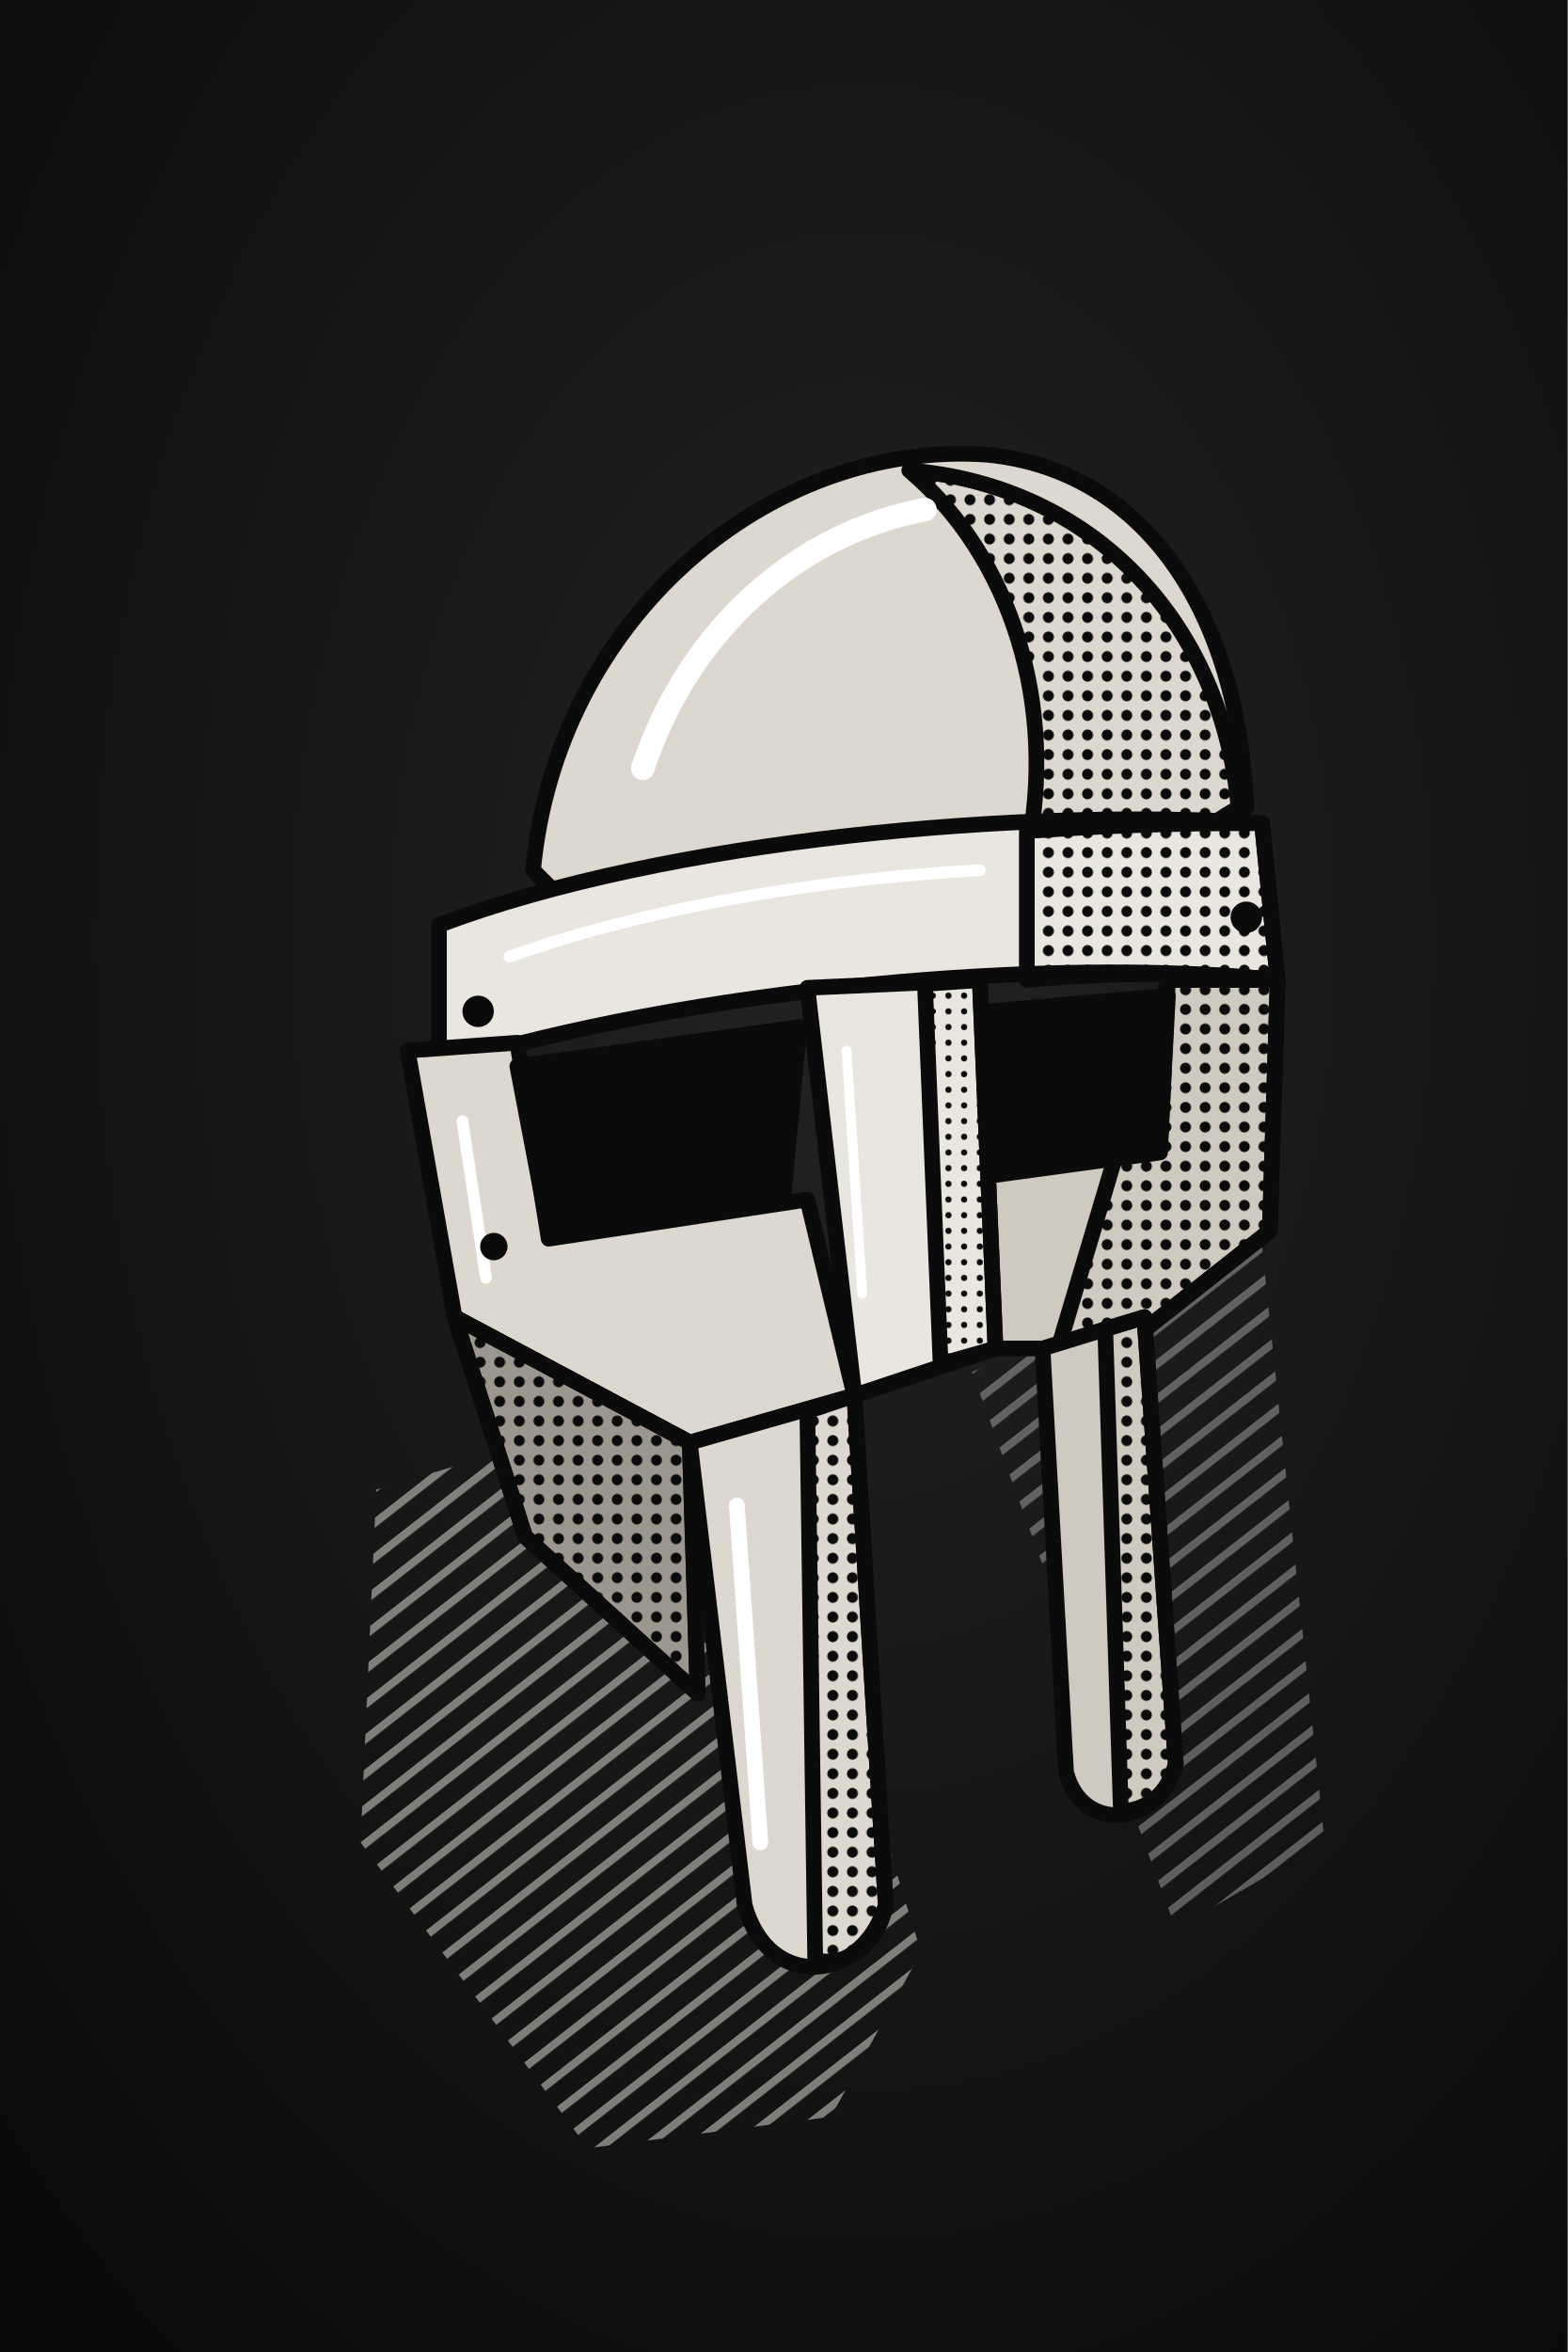
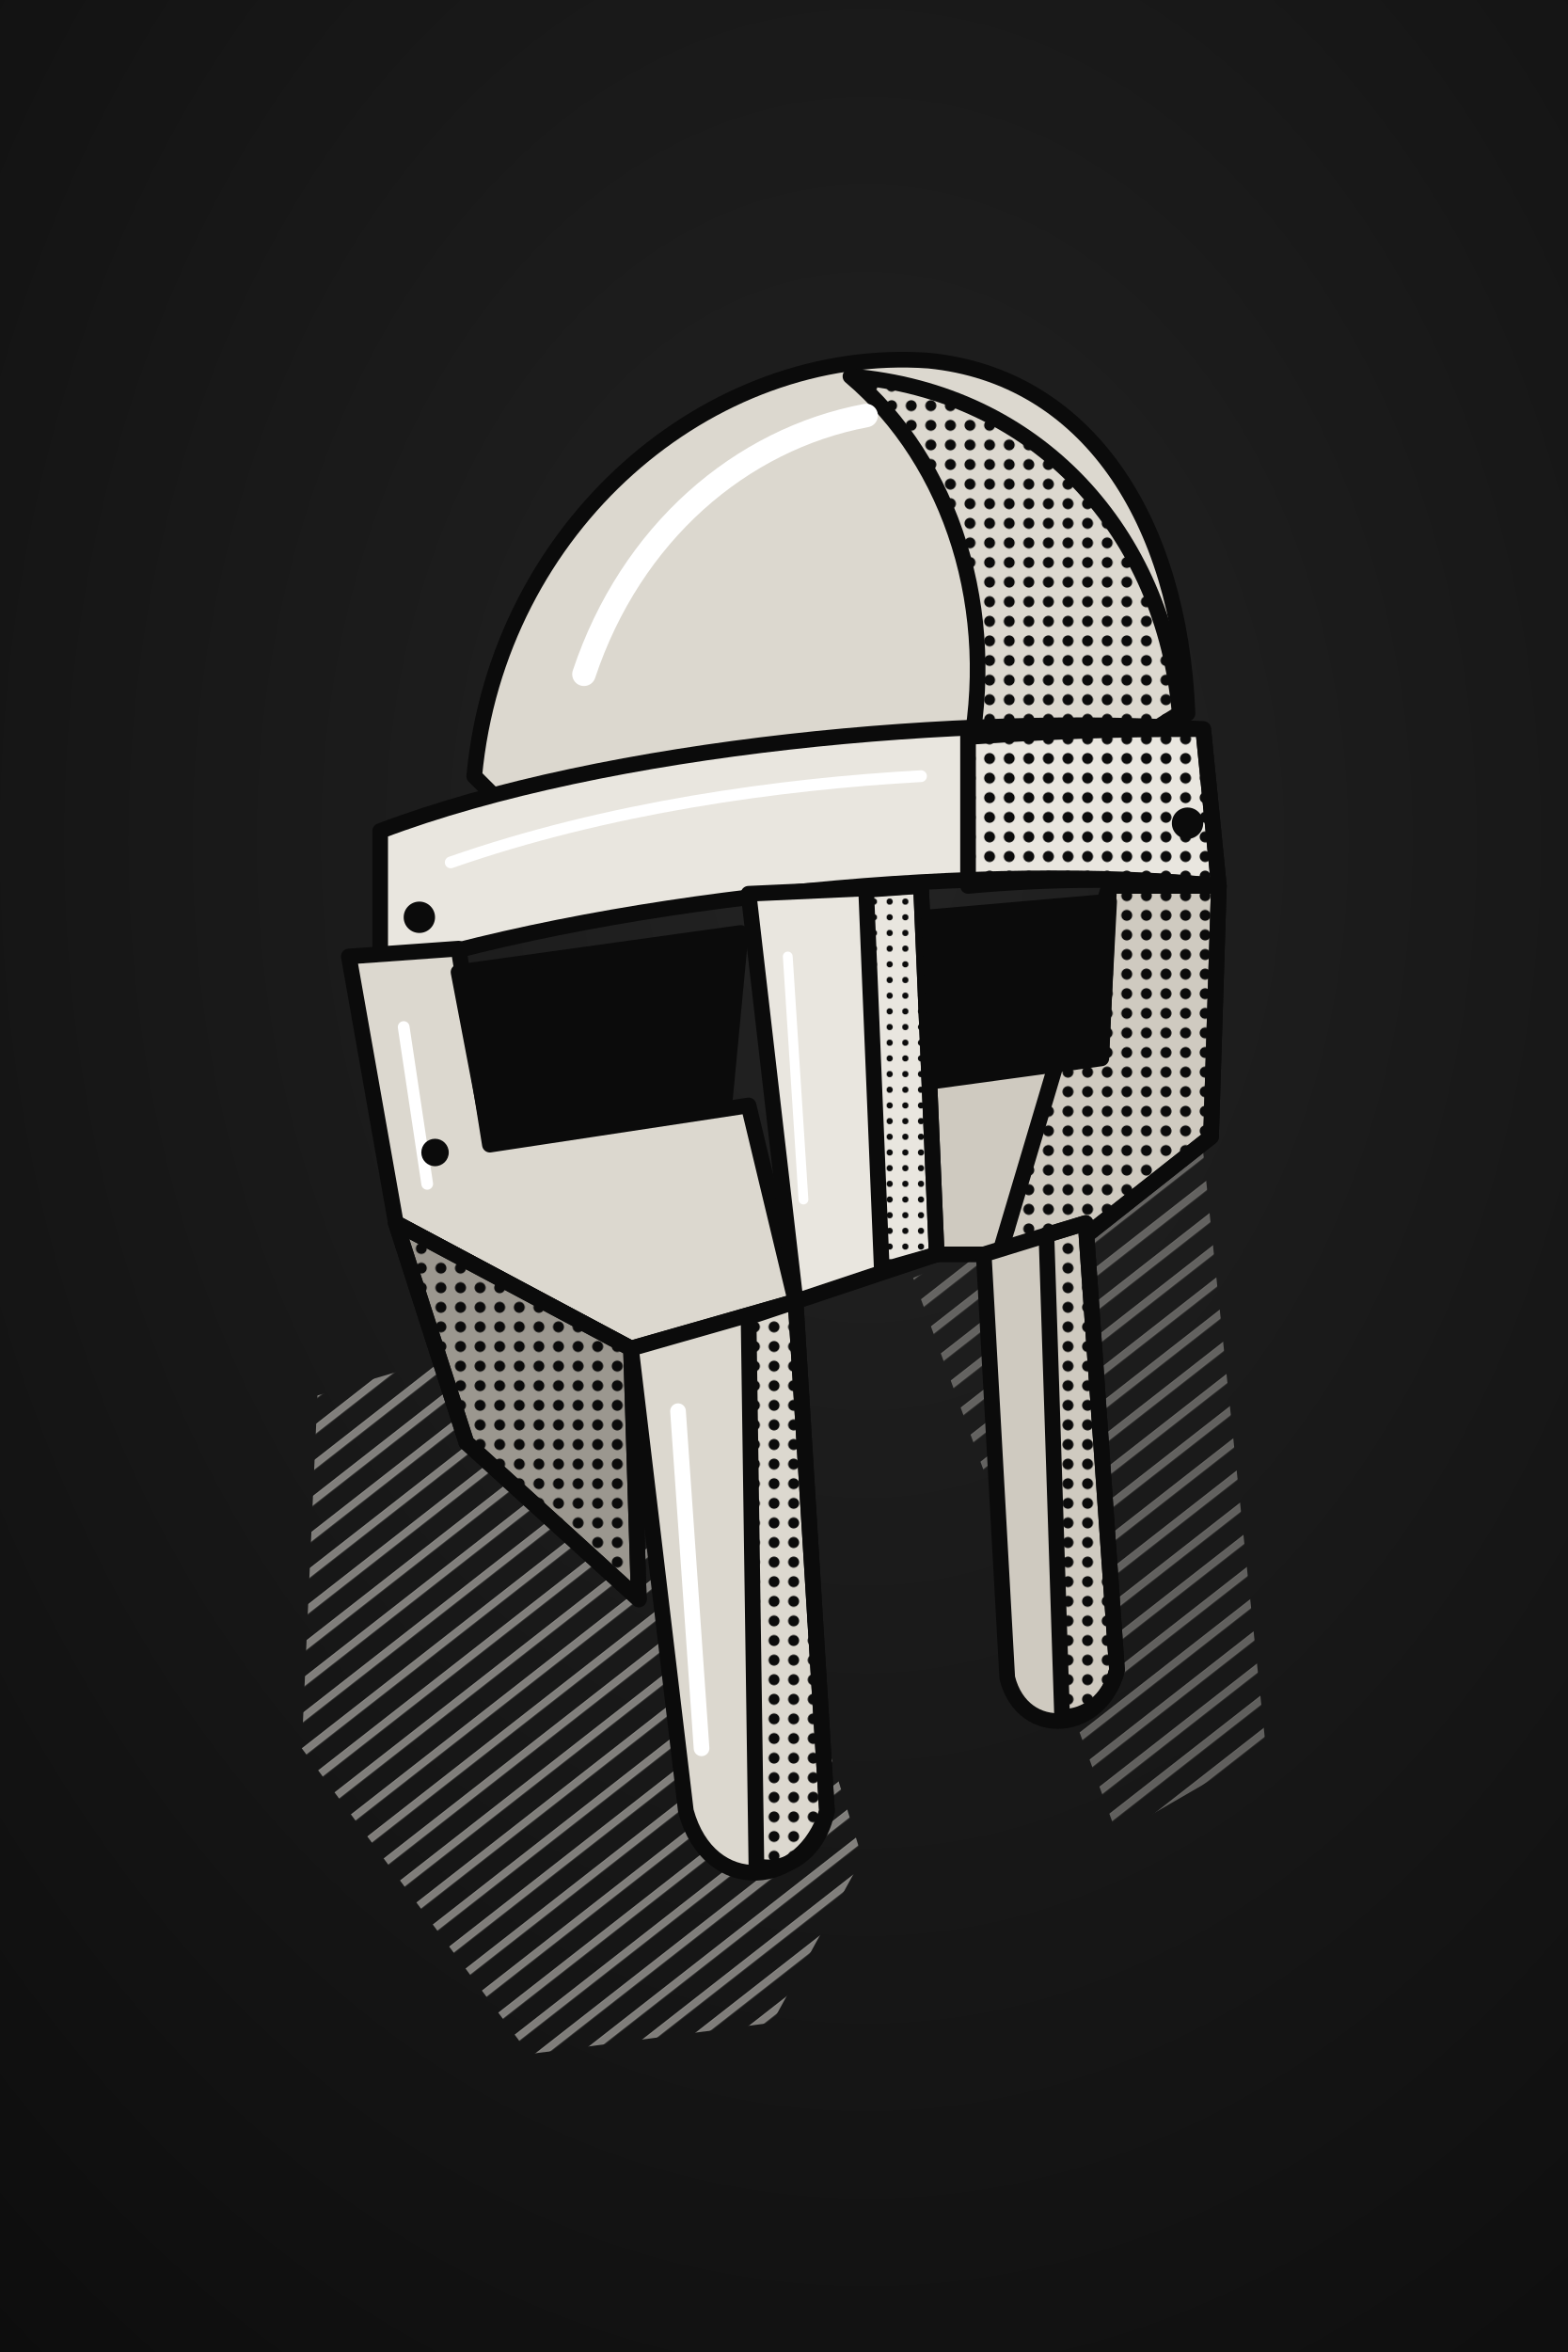
- <svg xmlns="http://www.w3.org/2000/svg" viewBox="0 0 400 600">
+ <svg xmlns="http://www.w3.org/2000/svg" viewBox="15 24 400 600">
  <defs>
    <pattern id="dots" width="5" height="5" patternUnits="userSpaceOnUse">
      <circle cx="2.5" cy="2.5" r="1.4" fill="#0b0b0b" />
    </pattern>
    <pattern id="dotsS" width="4" height="4" patternUnits="userSpaceOnUse">
      <circle cx="2" cy="2" r=".8" fill="#0b0b0b" />
    </pattern>
    <pattern id="hatch" width="7" height="7" patternUnits="userSpaceOnUse" patternTransform="rotate(-38)">
      <rect width="7" height="2" fill="#e9e6df" />
    </pattern>
    <radialGradient id="bg" cx="55%" cy="40%" r="75%">
      <stop offset="0" stop-color="#232323" />
      <stop offset="1" stop-color="#0b0b0b" />
    </radialGradient>
  </defs>
-   <rect width="400" height="600" fill="url(#bg)" />
+   <rect x="-50" y="-50" width="520" height="720" fill="url(#bg)" />
  <path d="M96 380 L190 352 L235 498 L212 540 L150 548 L92 470 Z" fill="url(#hatch)" opacity=".5" />
  <path d="M248 350 L322 318 L338 470 L300 492 Z" fill="url(#hatch)" opacity=".35" />
  <g stroke="#0b0b0b" stroke-width="4" stroke-linejoin="round" stroke-linecap="round">
    <path d="M136 222 C142 158 196 112 252 116 C292 120 316 156 318 206 L300 216 L150 236 Z" fill="#dcd8cf" />
    <path d="M232 120 C280 124 312 160 316 206 L300 216 L262 218 C270 180 258 142 232 120 Z" fill="url(#dots)" />
    <path d="M112 236 C170 214 262 206 322 210 L326 250 C268 244 176 252 112 272 Z" fill="#e9e6df" />
    <path d="M262 212 C290 210 310 210 322 210 L326 250 C306 248 284 248 262 250 Z" fill="url(#dots)" />
    <path d="M104 268 L132 266 L140 316 L206 306 L218 356 L176 368 L116 336 Z" fill="#dcd8cf" />
    <path d="M298 250 L326 250 L324 314 L286 344 L252 344 L252 300 L296 294 Z" fill="#cfcac0" />
    <path d="M298 250 L326 250 L324 314 L286 344 L270 344 Z" fill="url(#dots)" />
    <path d="M206 252 L250 250 L254 344 L218 356 Z" fill="#e9e6df" />
    <path d="M236 251 L250 250 L254 344 L240 348 Z" fill="url(#dotsS)" />
    <path d="M132 272 L204 262 L200 304 L140 314 Z" fill="#0b0b0b" />
    <path d="M252 258 L298 254 L296 292 L254 298 Z" fill="#0b0b0b" />
    <path d="M116 336 L176 368 L178 432 L134 392 Z" fill="#9b978f" />
    <path d="M116 336 L176 368 L178 432 L134 392 Z" fill="url(#dots)" />
    <path d="M176 368 L218 356 L226 486 C220 506 196 508 190 486 Z" fill="#dcd8cf" />
    <path d="M206 360 L218 356 L226 486 C224 496 216 502 208 500 Z" fill="url(#dots)" />
    <path d="M266 344 L292 336 L300 450 C296 466 276 468 272 452 Z" fill="#cfcac0" />
    <path d="M282 339 L292 336 L300 450 C298 458 292 462 286 462 Z" fill="url(#dots)" />
  </g>
  <g stroke="#ffffff" stroke-linecap="round" fill="none">
    <path d="M164 196 C176 160 204 136 236 130" stroke-width="6" />
    <path d="M130 244 C170 230 214 224 250 222" stroke-width="3" />
    <path d="M188 384 L194 470" stroke-width="4" />
    <path d="M118 286 L124 326" stroke-width="3" />
    <path d="M216 268 L220 330" stroke-width="2.5" />
  </g>
  <g fill="#0b0b0b">
    <circle cx="122" cy="258" r="4" />
    <circle cx="318" cy="234" r="4" />
    <circle cx="126" cy="318" r="3.5" />
  </g>
</svg>
